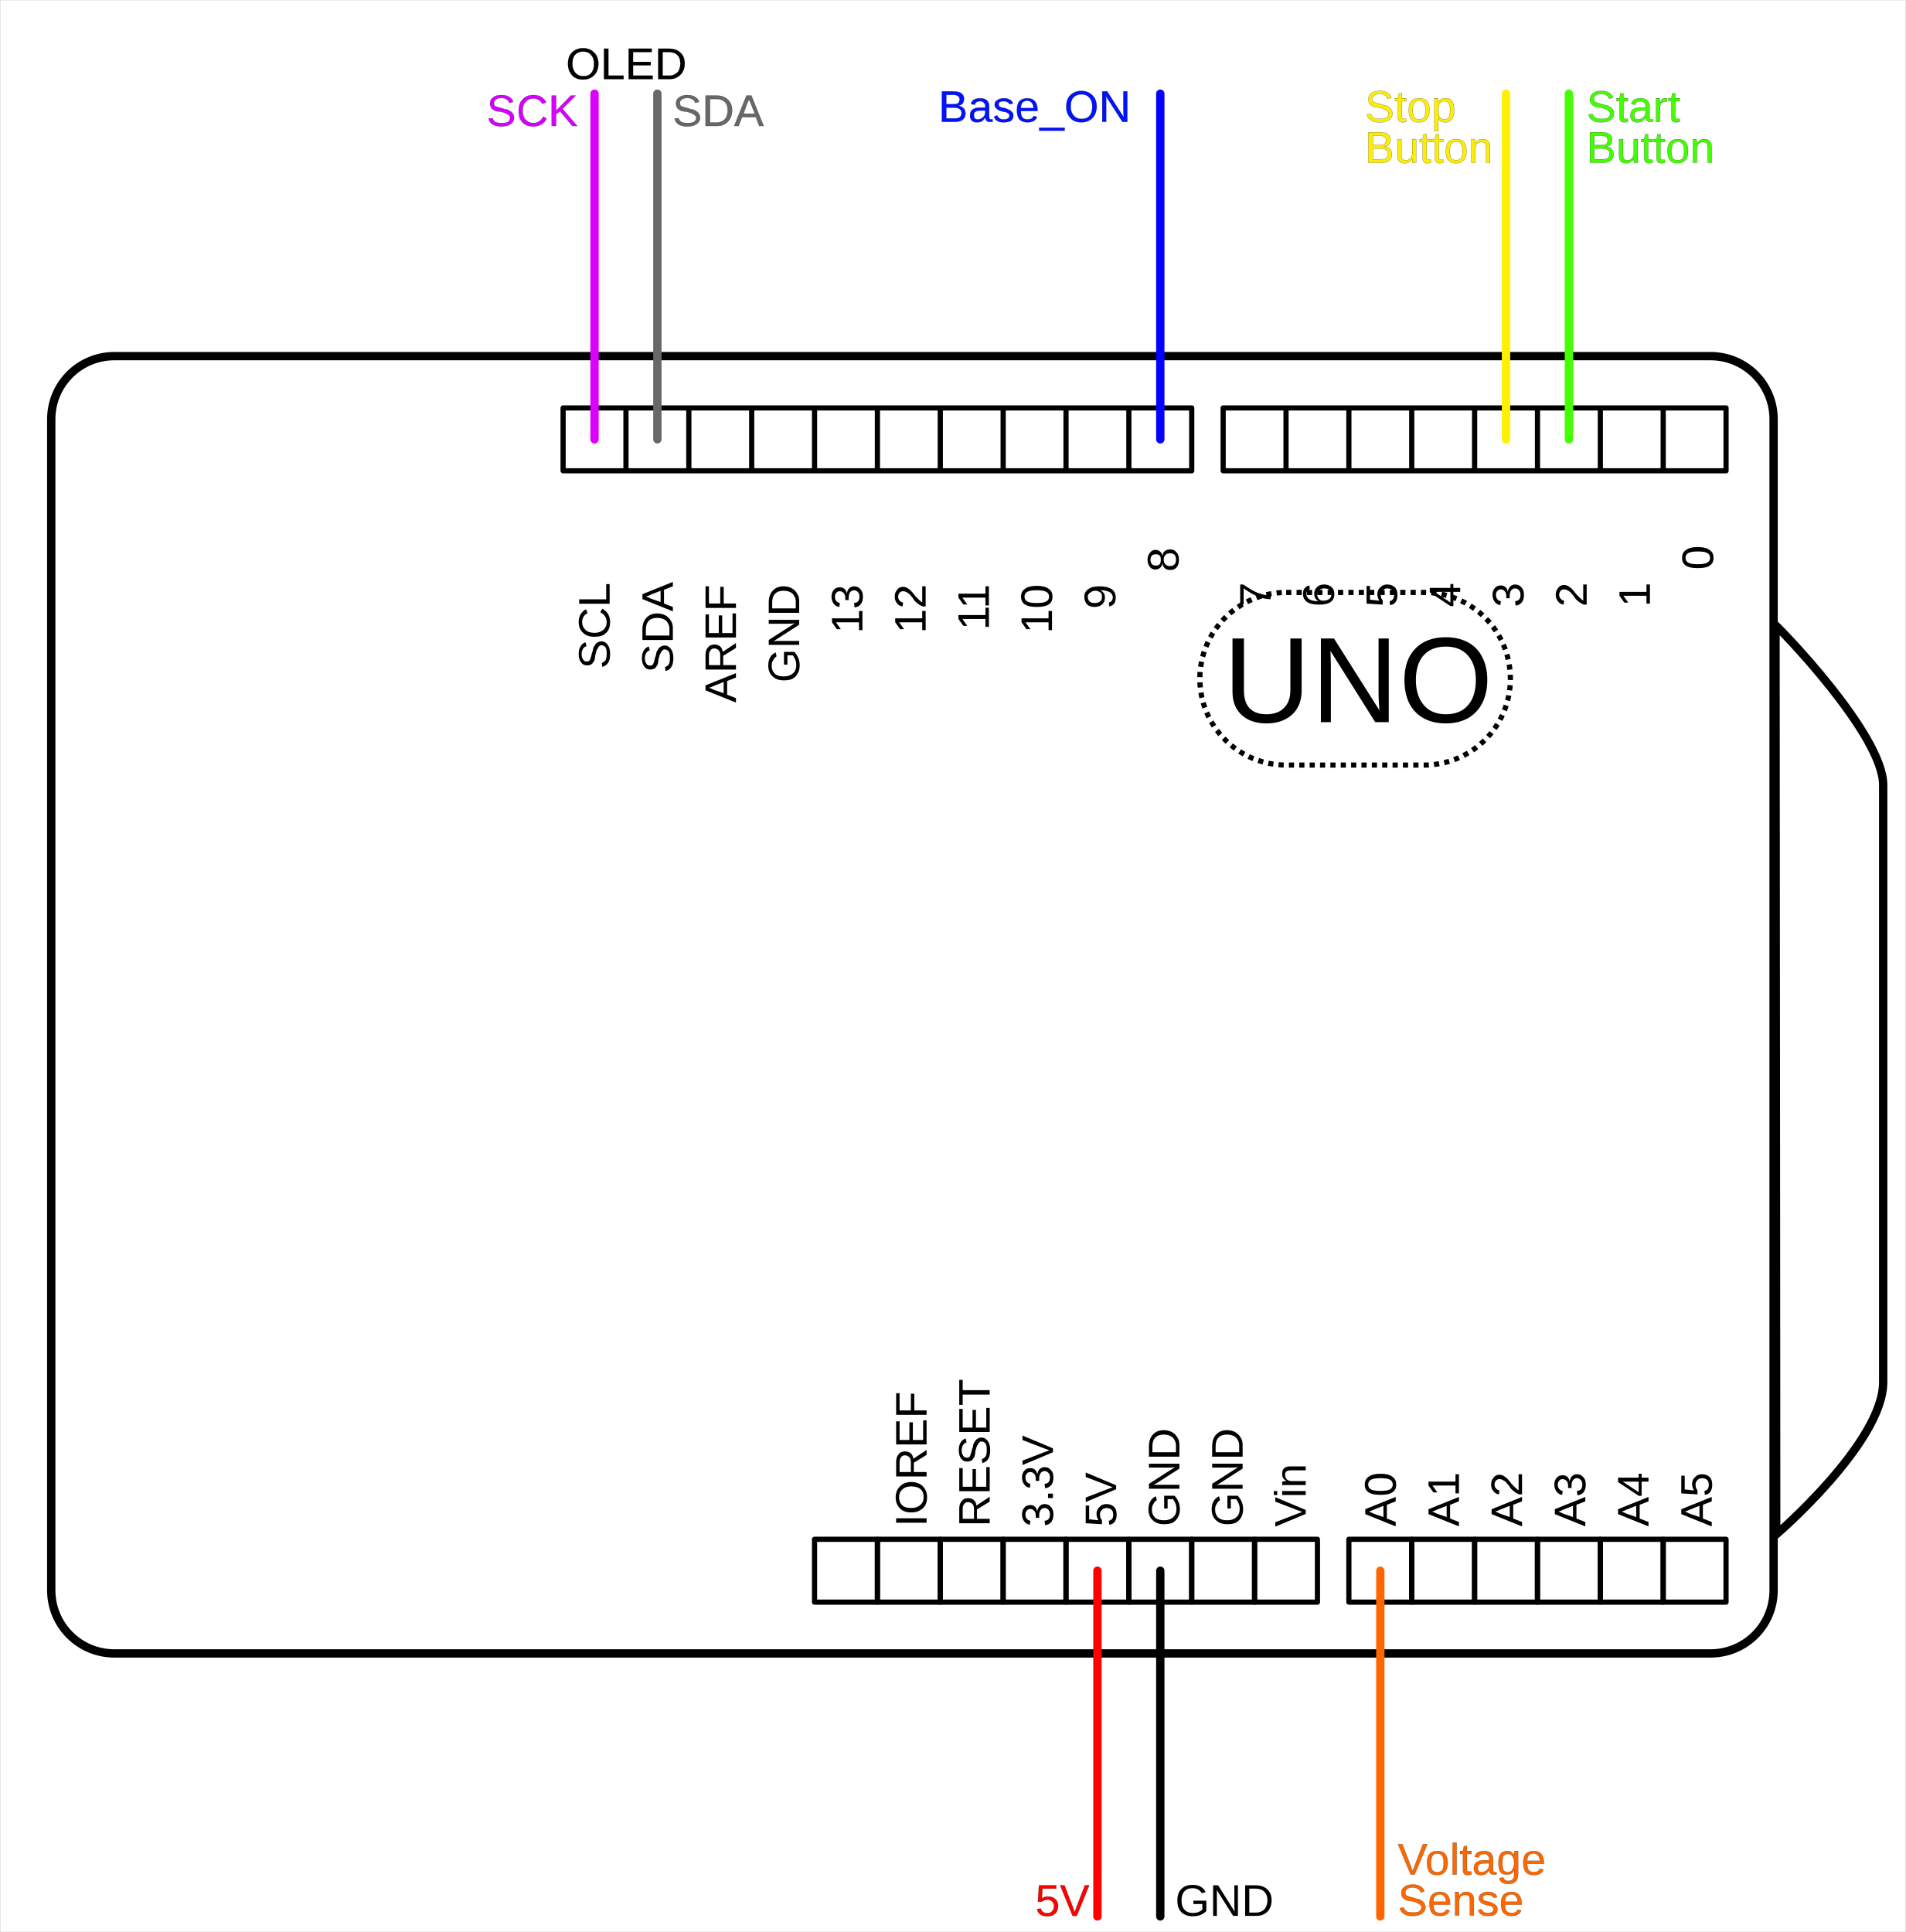
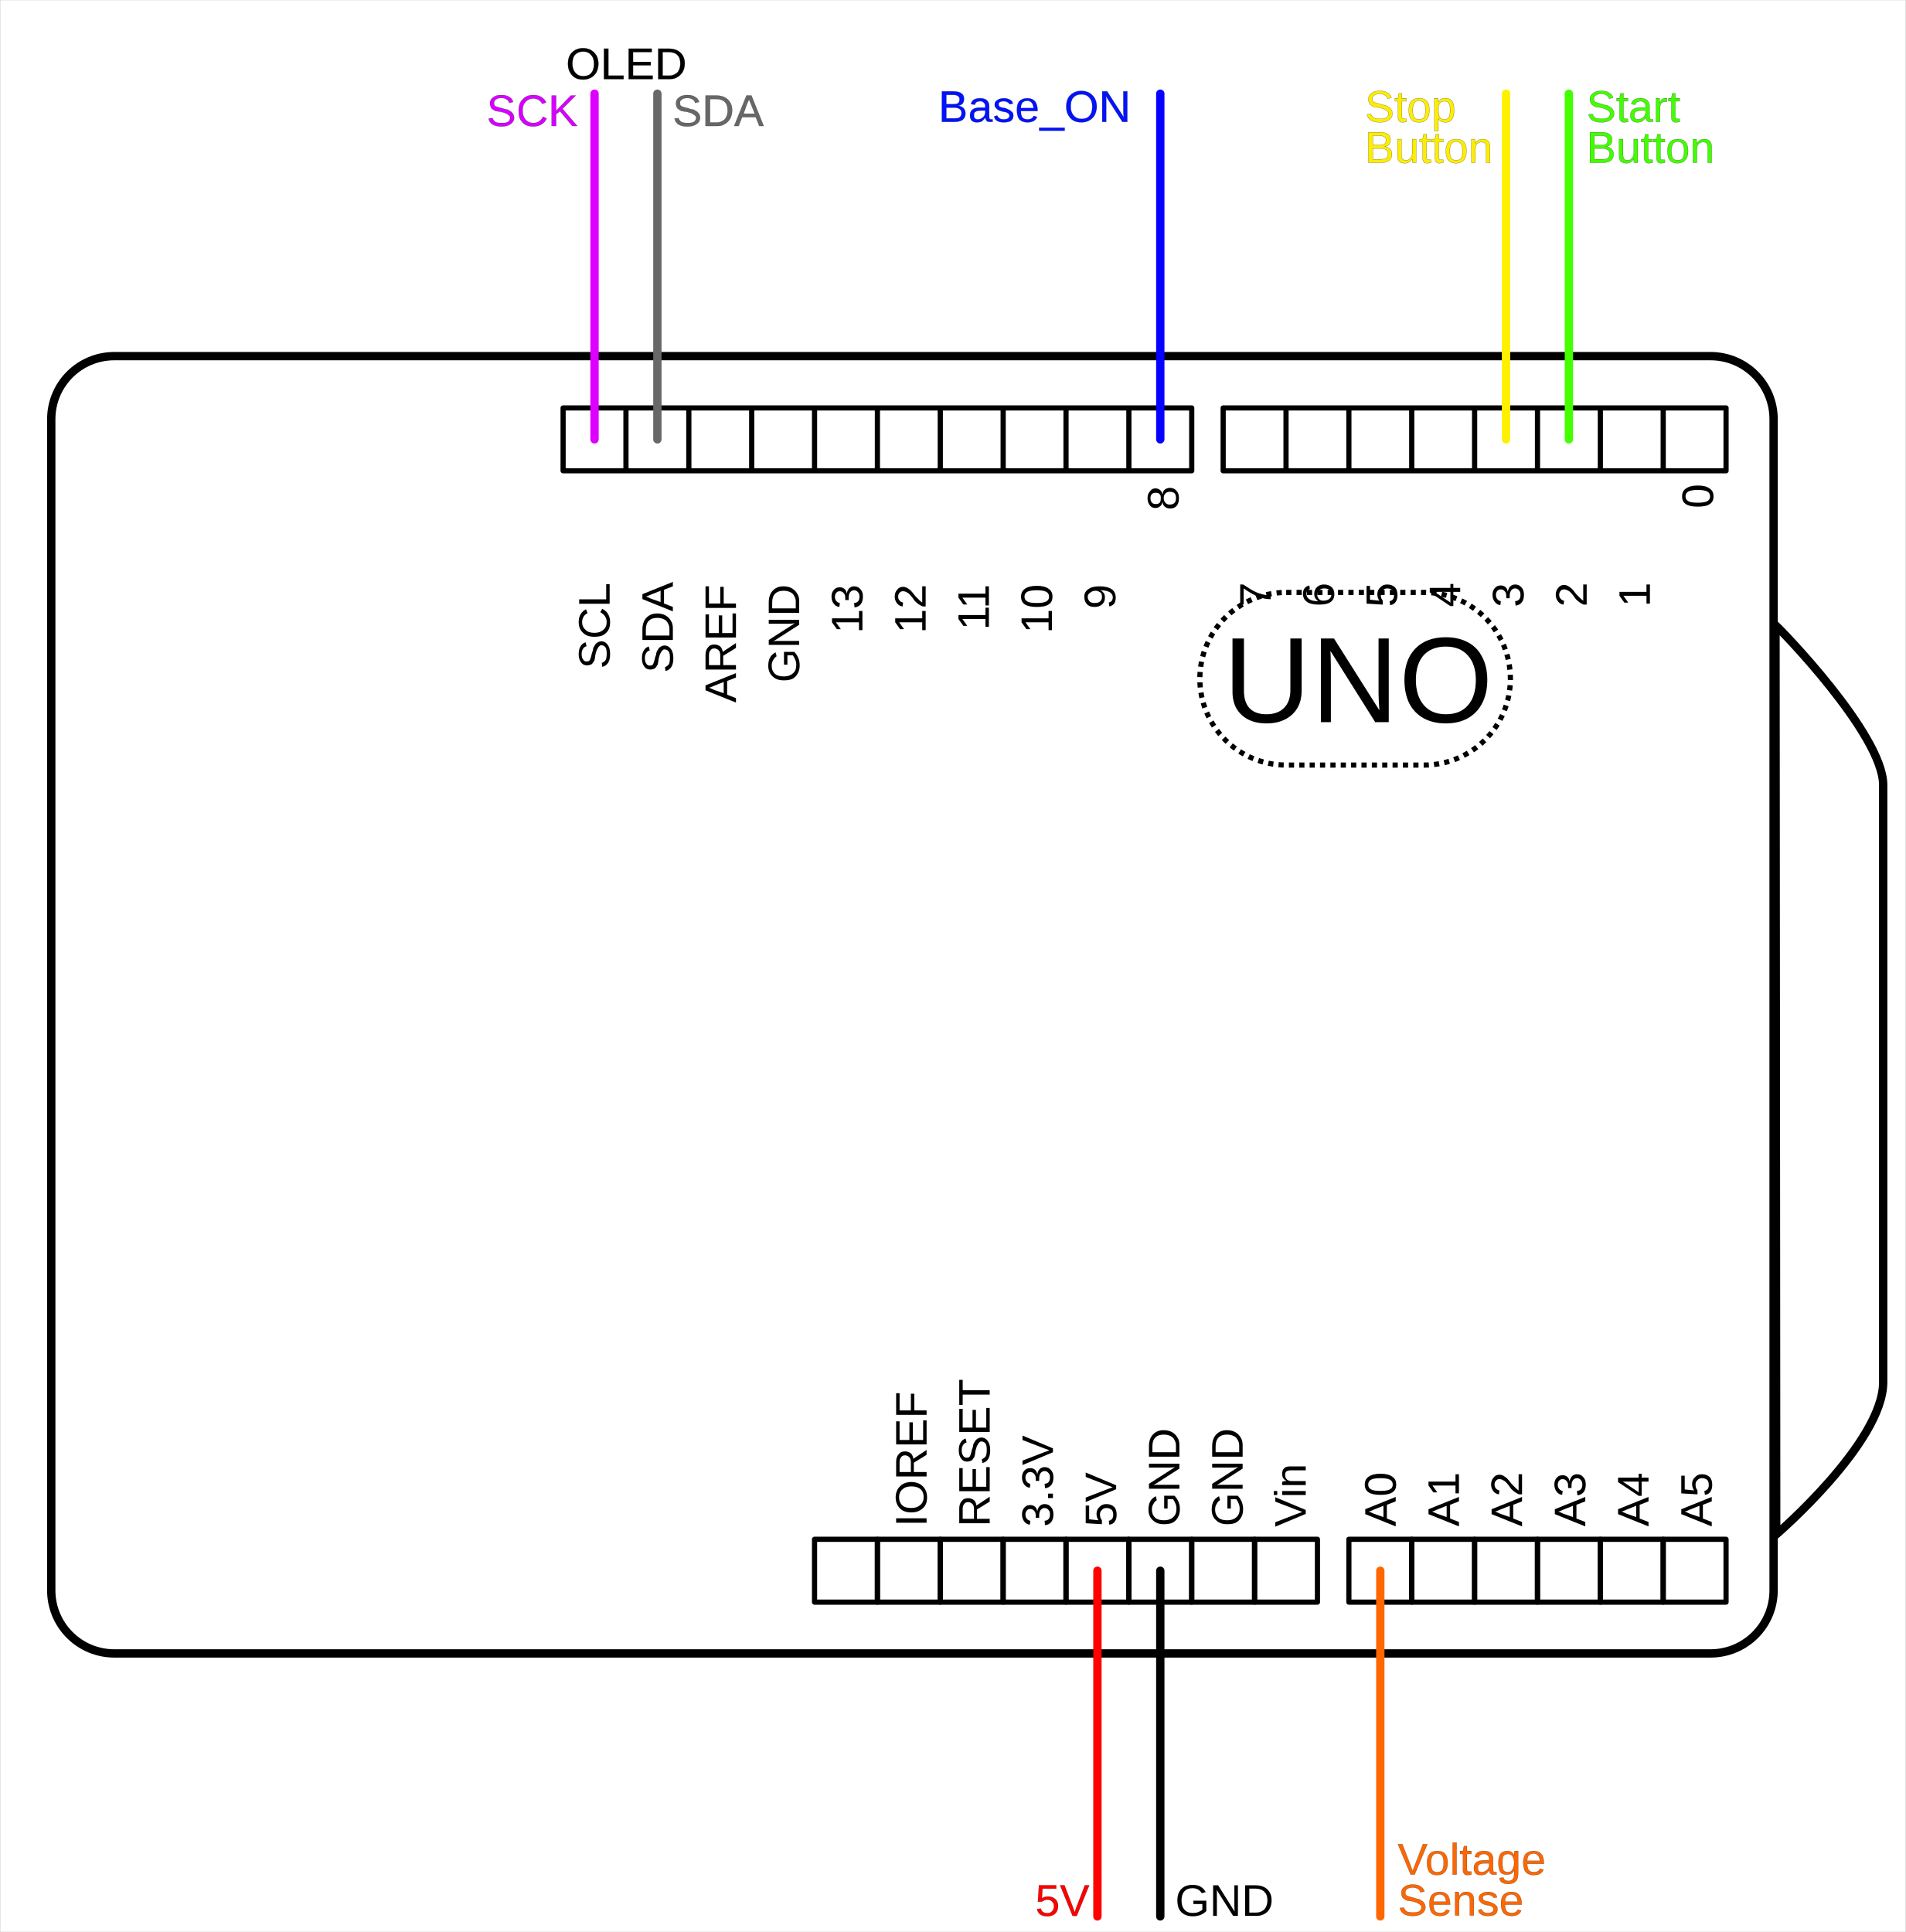
<svg xmlns="http://www.w3.org/2000/svg" width="143.005mm" height="145.005mm" viewBox="0 0 143.005 145.005" version="1.1" id="svg1" xml:space="preserve">
  <defs id="defs1" />
  <g id="layer1" transform="translate(-72.9976,-82.9976)">
    <rect style="fill:#ffffff;fill-opacity:1;stroke:#000000;stroke-width:0.005;stroke-linecap:round;stroke-linejoin:round" id="rect1" width="143" height="145" x="73" y="83" ry="0" />
    <path id="rect2" style="fill:#000000;fill-opacity:0;stroke:#000000;stroke-width:0.625;stroke-linejoin:round;stroke-miterlimit:4;stroke-dasharray:none;stroke-opacity:1" d="m 81.583,109.726 c -2.625,0 -4.739,2.115 -4.739,4.74 v 87.89 c 0,2.626 2.114,4.739 4.739,4.739 H 201.356 c 2.626,0 4.739,-2.114 4.739,-4.739 v -87.89 c 0,-2.625 -2.114,-4.74 -4.739,-4.74 z m 124.654,20.197 0.053,68.244 c 0,0 8.029,-6.896 8.029,-11.432 v -44.815 c 0,-3.803 -7.83,-11.806 -8.082,-11.996 z" />
    <path id="rect9-5-9-3" style="fill-opacity:0;stroke:#000000;stroke-width:0.389;stroke-linejoin:round" d="m 178.939,113.615 h 4.717 v 4.717 h -4.717 z m -4.717,0 h 4.717 v 4.717 h -4.717 z m -4.717,0 h 4.717 v 4.717 h -4.717 z m -4.717,-2e-5 h 4.717 v 4.717 h -4.717 z m 33.022,2e-5 h 4.717 v 4.717 h -4.717 z m -4.717,0 h 4.717 v 4.717 h -4.717 z m -4.717,0 h 4.717 v 4.717 h -4.717 z m -4.717,-2e-5 h 4.717 v 4.717 h -4.717 z" />
    <path style="fill-opacity:0;stroke:#000000;stroke-width:0.389;stroke-linejoin:round" d="m 183.657,198.528 h 4.717 v 4.717 h -4.717 z" id="path15" />
    <path style="fill-opacity:0;stroke:#000000;stroke-width:0.389;stroke-linejoin:round" d="m 188.374,198.528 h 4.717 v 4.717 h -4.717 z" id="path14" />
    <path style="fill-opacity:0;stroke:#000000;stroke-width:0.389;stroke-linejoin:round" d="m 193.092,198.528 h 4.717 v 4.717 h -4.717 z" id="path13" />
    <path style="fill-opacity:0;stroke:#000000;stroke-width:0.389;stroke-linejoin:round" d="m 197.809,198.528 h 4.717 v 4.717 h -4.717 z" id="path12" />
    <path style="fill-opacity:0;stroke:#000000;stroke-width:0.389;stroke-linejoin:round" d="m 162.428,198.528 h 4.717 v 4.717 h -4.717 z" id="path11" />
    <path style="fill-opacity:0;stroke:#000000;stroke-width:0.389;stroke-linejoin:round" d="m 167.146,198.528 h 4.717 v 4.717 h -4.717 z" id="path10" />
    <path style="fill-opacity:0;stroke:#000000;stroke-width:0.389;stroke-linejoin:round" d="m 174.222,198.528 h 4.717 v 4.717 h -4.717 z" id="path9" />
    <path style="fill-opacity:0;stroke:#000000;stroke-width:0.389;stroke-linejoin:round" d="m 178.939,198.528 h 4.717 v 4.717 h -4.717 z" id="rect9-5-9-3-4" />
    <path style="fill-opacity:0;stroke:#000000;stroke-width:0.389;stroke-linejoin:round" d="m 143.559,198.528 h 4.717 v 4.717 h -4.717 z" id="path15-8" />
    <path style="fill-opacity:0;stroke:#000000;stroke-width:0.389;stroke-linejoin:round" d="m 148.276,198.528 h 4.717 v 4.717 h -4.717 z" id="path14-3" />
    <path style="fill-opacity:0;stroke:#000000;stroke-width:0.389;stroke-linejoin:round" d="m 152.994,198.528 h 4.717 v 4.717 h -4.717 z" id="path13-8" />
    <path style="fill-opacity:0;stroke:#000000;stroke-width:0.389;stroke-linejoin:round" d="m 157.711,198.528 h 4.717 v 4.717 h -4.717 z" id="path12-3" />
    <path style="fill-opacity:0;stroke:#000000;stroke-width:0.389;stroke-linejoin:round" d="m 134.124,198.528 h 4.717 v 4.717 h -4.717 z" id="path9-0" />
    <path style="fill-opacity:0;stroke:#000000;stroke-width:0.389;stroke-linejoin:round" d="m 138.841,198.528 h 4.717 v 4.717 h -4.717 z" id="rect9-5-9-3-4-8" />
    <path id="rect9-5-9-3-0" style="fill-opacity:0;stroke:#000000;stroke-width:0.389;stroke-linejoin:round" d="m 138.841,113.615 h 4.717 v 4.717 h -4.717 z m -4.717,0 h 4.717 v 4.717 h -4.717 z m -14.152,2e-5 h 4.717 v 4.717 h -4.717 z m -4.717,-2e-5 h 4.717 v 4.717 h -4.717 z m 14.152,0 h 4.717 v 4.717 h -4.717 z m -4.717,-2e-5 h 4.717 v 4.717 h -4.717 z m 33.022,2e-5 h 4.717 v 4.717 h -4.717 z m -4.717,0 h 4.717 v 4.717 h -4.717 z m -4.717,0 h 4.717 v 4.717 h -4.717 z m -4.717,-2e-5 h 4.717 v 4.717 h -4.717 z" />
    <text xml:space="preserve" style="font-size:9.118px;fill:#000000;fill-opacity:0;stroke:#000000;stroke-width:0.474;stroke-linejoin:round;stroke-miterlimit:4;stroke-dasharray:none;stroke-opacity:1" x="164.787" y="137.202" id="text15">
      <tspan id="tspan15" style="font-style:normal;font-variant:normal;font-weight:normal;font-stretch:normal;font-family:Arial;-inkscape-font-specification:Arial;fill:#000000;fill-opacity:1;stroke:#000000;stroke-width:0.474;stroke-opacity:0" x="164.787" y="137.202">UNO</tspan>
    </text>
    <rect style="fill:#000000;fill-opacity:0;stroke:#000000;stroke-width:0.389;stroke-linejoin:round;stroke-miterlimit:4;stroke-dasharray:0.389, 0.389;stroke-dashoffset:0;stroke-opacity:1" id="rect15" width="23.305" height="12.958" x="163.038" y="127.462" ry="6.479" />
    <text xml:space="preserve" style="font-style:normal;font-variant:normal;font-weight:normal;font-stretch:normal;font-size:1.411px;line-height:1.425;font-family:Arial;-inkscape-font-specification:Arial;text-align:end;writing-mode:lr-tb;text-anchor:end;white-space:pre;inline-size:1.419;display:inline;fill:#000000;fill-opacity:1;stroke:#000000;stroke-width:0.117;stroke-linejoin:round;stroke-miterlimit:4;stroke-dasharray:none;stroke-dashoffset:0;stroke-opacity:0" x="-100.515" y="115.769" id="text16" transform="matrix(0,-2.35871,2.35871,0,-104.7151,-117.768)">
-       <tspan x="-100.515" y="115.769" id="tspan3">7
+       <tspan x="-100.515" y="115.769" id="tspan1">7
</tspan>
-       <tspan x="-100.515" y="117.78" id="tspan4">6
+       <tspan x="-100.515" y="117.78" id="tspan2">6
</tspan>
-       <tspan x="-100.515" y="119.791" id="tspan5">5
+       <tspan x="-100.515" y="119.791" id="tspan47">5
</tspan>
-       <tspan x="-100.515" y="121.801" id="tspan6">4
+       <tspan x="-100.515" y="121.801" id="tspan48">4
</tspan>
-       <tspan x="-100.515" y="123.812" id="tspan7">3
+       <tspan x="-100.515" y="123.812" id="tspan49">3
</tspan>
-       <tspan x="-100.515" y="125.823" id="tspan8">2
+       <tspan x="-100.515" y="125.823" id="tspan50">2
</tspan>
-       <tspan x="-100.515" y="127.834" id="tspan9">1
+       <tspan x="-100.515" y="127.834" id="tspan51">1
</tspan>
-       <tspan x="-100.515" y="129.845" id="tspan10">0</tspan>
+       <tspan x="-100.515" y="129.845" id="tspan52">0<tspan y="129.845" id="tspan53"> </tspan>
+       </tspan>
    </text>
    <text xml:space="preserve" style="font-style:normal;font-variant:normal;font-weight:normal;font-stretch:normal;font-size:1.411px;line-height:1.425;font-family:Arial;-inkscape-font-specification:Arial;text-align:end;writing-mode:lr-tb;text-anchor:end;white-space:pre;inline-size:4.81;display:inline;fill:#000000;fill-opacity:1;stroke:#000000;stroke-width:0.117;stroke-linejoin:round;stroke-miterlimit:4;stroke-dasharray:none;stroke-dashoffset:0;stroke-opacity:0" x="-100.515" y="115.769" id="text16-2" transform="matrix(0,-2.35871,2.35871,0,-154.3205,-117.6298)">
-       <tspan x="-100.515" y="115.769" id="tspan11">SCL
+       <tspan x="-100.515" y="115.769" id="tspan54">SCL
</tspan>
-       <tspan x="-100.515" y="117.78" id="tspan12">SDA
+       <tspan x="-100.515" y="117.78" id="tspan55">SDA
</tspan>
-       <tspan x="-100.515" y="119.791" id="tspan13">AREF
+       <tspan x="-100.515" y="119.791" id="tspan56">AREF
</tspan>
-       <tspan x="-100.515" y="121.801" id="tspan14">GND
+       <tspan x="-100.515" y="121.801" id="tspan57">GND
</tspan>
-       <tspan x="-100.515" y="123.812" id="tspan16">13
+       <tspan x="-100.515" y="123.812" id="tspan58">13
</tspan>
-       <tspan x="-100.515" y="125.823" id="tspan17">12
+       <tspan x="-100.515" y="125.823" id="tspan59">12
</tspan>
-       <tspan x="-100.515" y="127.834" id="tspan18">11
+       <tspan x="-100.515" y="127.834" id="tspan60">11
</tspan>
-       <tspan x="-100.515" y="129.845" id="tspan19">10
+       <tspan x="-100.515" y="129.845" id="tspan61">10
</tspan>
-       <tspan x="-100.515" y="131.856" id="tspan20">9
+       <tspan x="-100.515" y="131.856" id="tspan62">9
</tspan>
-       <tspan x="-100.515" y="133.866" id="tspan21">8</tspan>
+       <tspan x="-100.515" y="133.866" id="tspan63">8<tspan y="133.866" id="tspan64"> </tspan>
+       </tspan>
    </text>
    <text xml:space="preserve" style="font-style:normal;font-variant:normal;font-weight:normal;font-stretch:normal;font-size:1.411px;line-height:1.425;font-family:Arial;-inkscape-font-specification:Arial;text-align:start;writing-mode:lr-tb;text-anchor:start;white-space:pre;inline-size:4.81;display:inline;fill:#000000;fill-opacity:1;stroke:#000000;stroke-width:0.117;stroke-linejoin:round;stroke-miterlimit:4;stroke-dasharray:none;stroke-dashoffset:0;stroke-opacity:0" x="-104.283" y="115.769" id="text16-2-4" transform="matrix(0,-2.35871,2.35871,0,-95.33041,-48.40849)">
-       <tspan x="-104.283" y="115.769" id="tspan22">A0
+       <tspan x="-104.283" y="115.769" id="tspan65">A0
</tspan>
-       <tspan x="-104.283" y="117.78" id="tspan23">A1
+       <tspan x="-104.283" y="117.78" id="tspan66">A1
</tspan>
-       <tspan x="-104.283" y="119.791" id="tspan24">A2
+       <tspan x="-104.283" y="119.791" id="tspan67">A2
</tspan>
-       <tspan x="-104.283" y="121.801" id="tspan25">A3
+       <tspan x="-104.283" y="121.801" id="tspan68">A3
</tspan>
-       <tspan x="-104.283" y="123.812" id="tspan26">A4
+       <tspan x="-104.283" y="123.812" id="tspan69">A4
</tspan>
-       <tspan x="-104.283" y="125.823" id="tspan27">A5</tspan>
+       <tspan x="-104.283" y="125.823" id="tspan70">A5</tspan>
    </text>
    <text xml:space="preserve" style="font-style:normal;font-variant:normal;font-weight:normal;font-stretch:normal;font-size:1.411px;line-height:1.425;font-family:Arial;-inkscape-font-specification:Arial;text-align:start;writing-mode:lr-tb;text-anchor:start;white-space:pre;inline-size:4.81;display:inline;fill:#000000;fill-opacity:1;stroke:#000000;stroke-width:0.117;stroke-linejoin:round;stroke-miterlimit:4;stroke-dasharray:none;stroke-dashoffset:0;stroke-opacity:0" x="-104.283" y="115.769" id="text16-2-4-5" transform="matrix(0,-2.35871,2.35871,0,-135.2793,-48.38898)">
-       <tspan x="-104.283" y="115.769" id="tspan29">
+       <tspan x="-104.283" y="115.769" id="tspan71">
</tspan>
-       <tspan x="-104.283" y="117.78" id="tspan30">IOREF
+       <tspan x="-104.283" y="117.78" id="tspan72">IOREF
</tspan>
-       <tspan x="-104.283" y="119.791" id="tspan31">RESET
+       <tspan x="-104.283" y="119.791" id="tspan73">RESET
</tspan>
-       <tspan x="-104.283" y="121.801" id="tspan32">3.3V
+       <tspan x="-104.283" y="121.801" id="tspan74">3.3V
</tspan>
-       <tspan x="-104.283" y="123.812" id="tspan33">5V
+       <tspan x="-104.283" y="123.812" id="tspan75">5V
</tspan>
-       <tspan x="-104.283" y="125.823" id="tspan34">GND
+       <tspan x="-104.283" y="125.823" id="tspan76">GND
</tspan>
-       <tspan x="-104.283" y="127.834" id="tspan35">GND
+       <tspan x="-104.283" y="127.834" id="tspan77">GND
</tspan>
-       <tspan x="-104.283" y="129.845" id="tspan36">Vin</tspan>
+       <tspan x="-104.283" y="129.845" id="tspan78">Vin</tspan>
    </text>
    <path style="fill:#ff6600;fill-opacity:0;stroke:#ff6600;stroke-width:0.625;stroke-linecap:round;stroke-linejoin:round;stroke-miterlimit:4;stroke-dasharray:none;stroke-dashoffset:0;stroke-opacity:1" d="m 176.581,200.887 v 25.946" id="path27" />
    <path style="fill:#ff6600;fill-opacity:0;stroke:#ff0000;stroke-width:0.625;stroke-linecap:round;stroke-linejoin:round;stroke-miterlimit:4;stroke-dasharray:none;stroke-dashoffset:0;stroke-opacity:1" d="m 155.352,200.887 v 25.946" id="path27-8" />
    <path style="fill:#ff6600;fill-opacity:0;stroke:#dd00ff;stroke-width:0.625;stroke-linecap:round;stroke-linejoin:round;stroke-miterlimit:4;stroke-dasharray:none;stroke-dashoffset:0;stroke-opacity:1" d="M 117.613,90.028 V 115.973" id="path27-8-5" />
    <path style="fill:#ff6600;fill-opacity:0;stroke:#686868;stroke-width:0.625;stroke-linecap:round;stroke-linejoin:round;stroke-miterlimit:4;stroke-dasharray:none;stroke-dashoffset:0;stroke-opacity:1" d="M 122.33,90.028 V 115.973" id="path27-8-5-2" />
    <path style="fill:#ff6600;fill-opacity:0;stroke:#fff000;stroke-width:0.625;stroke-linecap:round;stroke-linejoin:round;stroke-miterlimit:4;stroke-dasharray:none;stroke-dashoffset:0;stroke-opacity:1" d="M 186.015,90.028 V 115.973" id="path27-8-5-8" />
    <path style="fill:#000000;fill-opacity:0;stroke:#0600ff;stroke-width:0.625;stroke-linecap:round;stroke-linejoin:round;stroke-miterlimit:4;stroke-dasharray:none;stroke-dashoffset:0;stroke-opacity:1" d="M 160.07,90.028 V 115.973" id="path27-8-5-8-6" />
    <path style="fill:#000000;fill-opacity:0;stroke:#44ff00;stroke-width:0.625;stroke-linecap:round;stroke-linejoin:round;stroke-miterlimit:4;stroke-dasharray:none;stroke-dashoffset:0;stroke-opacity:1" d="M 190.733,90.028 V 115.973" id="path27-8-5-2-5" />
    <path style="fill:#ff6600;fill-opacity:0;stroke:#000000;stroke-width:0.625;stroke-linecap:round;stroke-linejoin:round;stroke-miterlimit:4;stroke-dasharray:none;stroke-dashoffset:0;stroke-opacity:1" d="m 160.07,200.887 v 25.946" id="path27-83" />
    <text xml:space="preserve" style="font-style:normal;font-variant:normal;font-weight:normal;font-stretch:normal;font-size:3.328px;line-height:1.425;font-family:Arial;-inkscape-font-specification:Arial;text-align:start;writing-mode:lr-tb;text-anchor:start;fill:#fe0000;fill-opacity:1;stroke:#000000;stroke-width:0.012;stroke-linecap:round;stroke-linejoin:round;stroke-miterlimit:4;stroke-dasharray:none;stroke-dashoffset:0;stroke-opacity:1" x="150.682" y="226.792" id="text28">
      <tspan id="tspan28" style="fill:#fe0000;fill-opacity:1;stroke:#000000;stroke-width:0.012;stroke-dasharray:none;stroke-opacity:1" x="150.682" y="226.792">5V</tspan>
    </text>
    <text xml:space="preserve" style="font-style:normal;font-variant:normal;font-weight:normal;font-stretch:normal;font-size:1.411px;line-height:0.92;font-family:Arial;-inkscape-font-specification:Arial;text-align:start;writing-mode:lr-tb;text-anchor:start;white-space:pre;inline-size:10.563;display:inline;fill:#fe6600;fill-opacity:1;stroke:#000000;stroke-width:0.005;stroke-linecap:round;stroke-linejoin:round;stroke-miterlimit:4;stroke-dasharray:none;stroke-dashoffset:0;stroke-opacity:1" x="119.52" y="145.974" id="text28-26" transform="matrix(2.35871,0,0,2.35871,-104.0095,-120.6143)">
-       <tspan x="119.52" y="145.974" id="tspan37">Voltage 
+       <tspan x="119.52" y="145.974" id="tspan79">Voltage 
</tspan>
-       <tspan x="119.52" y="147.272" id="tspan38">Sense</tspan>
+       <tspan x="119.52" y="147.272" id="tspan80">Sense</tspan>
    </text>
    <text xml:space="preserve" style="font-style:normal;font-variant:normal;font-weight:normal;font-stretch:normal;font-size:3.328px;line-height:1.425;font-family:Arial;-inkscape-font-specification:Arial;text-align:start;writing-mode:lr-tb;text-anchor:start;fill:#000000;fill-opacity:1;stroke:#000000;stroke-width:0.625;stroke-linecap:round;stroke-linejoin:round;stroke-miterlimit:4;stroke-dasharray:none;stroke-dashoffset:0;stroke-opacity:0" x="161.178" y="226.792" id="text28-2">
      <tspan id="tspan28-9" style="fill:#000000;fill-opacity:1;stroke:#000000;stroke-width:0.625;stroke-opacity:0" x="161.178" y="226.792">GND</tspan>
    </text>
    <text xml:space="preserve" style="font-style:normal;font-variant:normal;font-weight:normal;font-stretch:normal;font-size:1.411px;line-height:0.92;font-family:Arial;-inkscape-font-specification:Arial;text-align:start;writing-mode:lr-tb;text-anchor:start;white-space:pre;inline-size:10.563;display:inline;fill:#43fe00;fill-opacity:1;stroke:#000000;stroke-width:0.005;stroke-linecap:round;stroke-linejoin:round;stroke-miterlimit:4;stroke-dasharray:none;stroke-dashoffset:0;stroke-opacity:1" x="119.52" y="145.974" id="text28-26-3" transform="matrix(2.35871,0,0,2.35871,-89.85429,-252.1665)">
-       <tspan x="119.52" y="145.974" id="tspan39">Start
+       <tspan x="119.52" y="145.974" id="tspan81">Start
</tspan>
-       <tspan x="119.52" y="147.272" id="tspan40">Button</tspan>
+       <tspan x="119.52" y="147.272" id="tspan82">Button</tspan>
    </text>
    <text xml:space="preserve" style="font-style:normal;font-variant:normal;font-weight:normal;font-stretch:normal;font-size:1.411px;line-height:0.92;font-family:Arial;-inkscape-font-specification:Arial;text-align:start;writing-mode:lr-tb;text-anchor:start;white-space:pre;inline-size:10.563;display:inline;fill:#feed00;fill-opacity:1;stroke:#000000;stroke-width:0.005;stroke-linecap:round;stroke-linejoin:round;stroke-miterlimit:4;stroke-dasharray:none;stroke-dashoffset:0;stroke-opacity:1" x="119.52" y="145.974" id="text28-26-3-4" transform="matrix(2.35871,0,0,2.35871,-106.4838,-252.1665)">
-       <tspan x="119.52" y="145.974" id="tspan41">Stop
+       <tspan x="119.52" y="145.974" id="tspan83">Stop
</tspan>
-       <tspan x="119.52" y="147.272" id="tspan42">Button</tspan>
+       <tspan x="119.52" y="147.272" id="tspan84">Button</tspan>
    </text>
    <text xml:space="preserve" style="font-style:normal;font-variant:normal;font-weight:normal;font-stretch:normal;font-size:1.411px;line-height:0.92;font-family:Arial;-inkscape-font-specification:Arial;text-align:start;writing-mode:lr-tb;text-anchor:start;white-space:pre;inline-size:10.563;display:inline;fill:#0012fe;fill-opacity:1;stroke:#000000;stroke-width:0.005;stroke-linecap:round;stroke-linejoin:round;stroke-miterlimit:4;stroke-dasharray:none;stroke-dashoffset:0;stroke-opacity:1" x="119.52" y="145.974" id="text28-26-3-4-9" transform="matrix(2.35871,0,0,2.35871,-138.4886,-252.1649)">
-       <tspan x="119.52" y="145.974" id="tspan43">Base_ON</tspan>
+       <tspan x="119.52" y="145.974" id="tspan85">Base_ON</tspan>
    </text>
    <text xml:space="preserve" style="font-style:normal;font-variant:normal;font-weight:normal;font-stretch:normal;font-size:1.411px;line-height:0.92;font-family:Arial;-inkscape-font-specification:Arial;text-align:start;writing-mode:lr-tb;text-anchor:start;white-space:pre;inline-size:10.563;display:inline;fill:#000000;fill-opacity:1;stroke:#000000;stroke-width:0.005;stroke-linecap:round;stroke-linejoin:round;stroke-miterlimit:4;stroke-dasharray:none;stroke-dashoffset:0;stroke-opacity:1" x="119.52" y="145.974" id="text28-26-3-4-9-2" transform="matrix(2.35871,0,0,2.35871,-166.4385,-255.3741)">
-       <tspan x="119.52" y="145.974" id="tspan44">OLED</tspan>
+       <tspan x="119.52" y="145.974" id="tspan86">OLED</tspan>
    </text>
    <text xml:space="preserve" style="font-style:normal;font-variant:normal;font-weight:normal;font-stretch:normal;font-size:1.411px;line-height:0.92;font-family:Arial;-inkscape-font-specification:Arial;text-align:start;writing-mode:lr-tb;text-anchor:start;white-space:pre;inline-size:10.563;display:inline;fill:#676767;fill-opacity:1;stroke:#000000;stroke-width:0.005;stroke-linecap:round;stroke-linejoin:round;stroke-miterlimit:4;stroke-dasharray:none;stroke-dashoffset:0;stroke-opacity:1" x="119.52" y="145.974" id="text28-26-3-4-9-2-7" transform="matrix(2.35871,0,0,2.35871,-158.4423,-251.8544)">
-       <tspan x="119.52" y="145.974" id="tspan45">SDA</tspan>
+       <tspan x="119.52" y="145.974" id="tspan87">SDA</tspan>
    </text>
    <text xml:space="preserve" style="font-style:normal;font-variant:normal;font-weight:normal;font-stretch:normal;font-size:1.411px;line-height:0.92;font-family:Arial;-inkscape-font-specification:Arial;text-align:start;writing-mode:lr-tb;text-anchor:start;white-space:pre;inline-size:10.563;display:inline;fill:#d600fe;fill-opacity:1;stroke:#000000;stroke-width:0.005;stroke-linecap:round;stroke-linejoin:round;stroke-miterlimit:4;stroke-dasharray:none;stroke-dashoffset:0;stroke-opacity:1" x="119.52" y="145.974" id="text28-26-3-4-9-2-7-1" transform="matrix(2.35871,0,0,2.35871,-172.3969,-251.8544)">
-       <tspan x="119.52" y="145.974" id="tspan46">SCK</tspan>
+       <tspan x="119.52" y="145.974" id="tspan88">SCK</tspan>
    </text>
  </g>
</svg>
